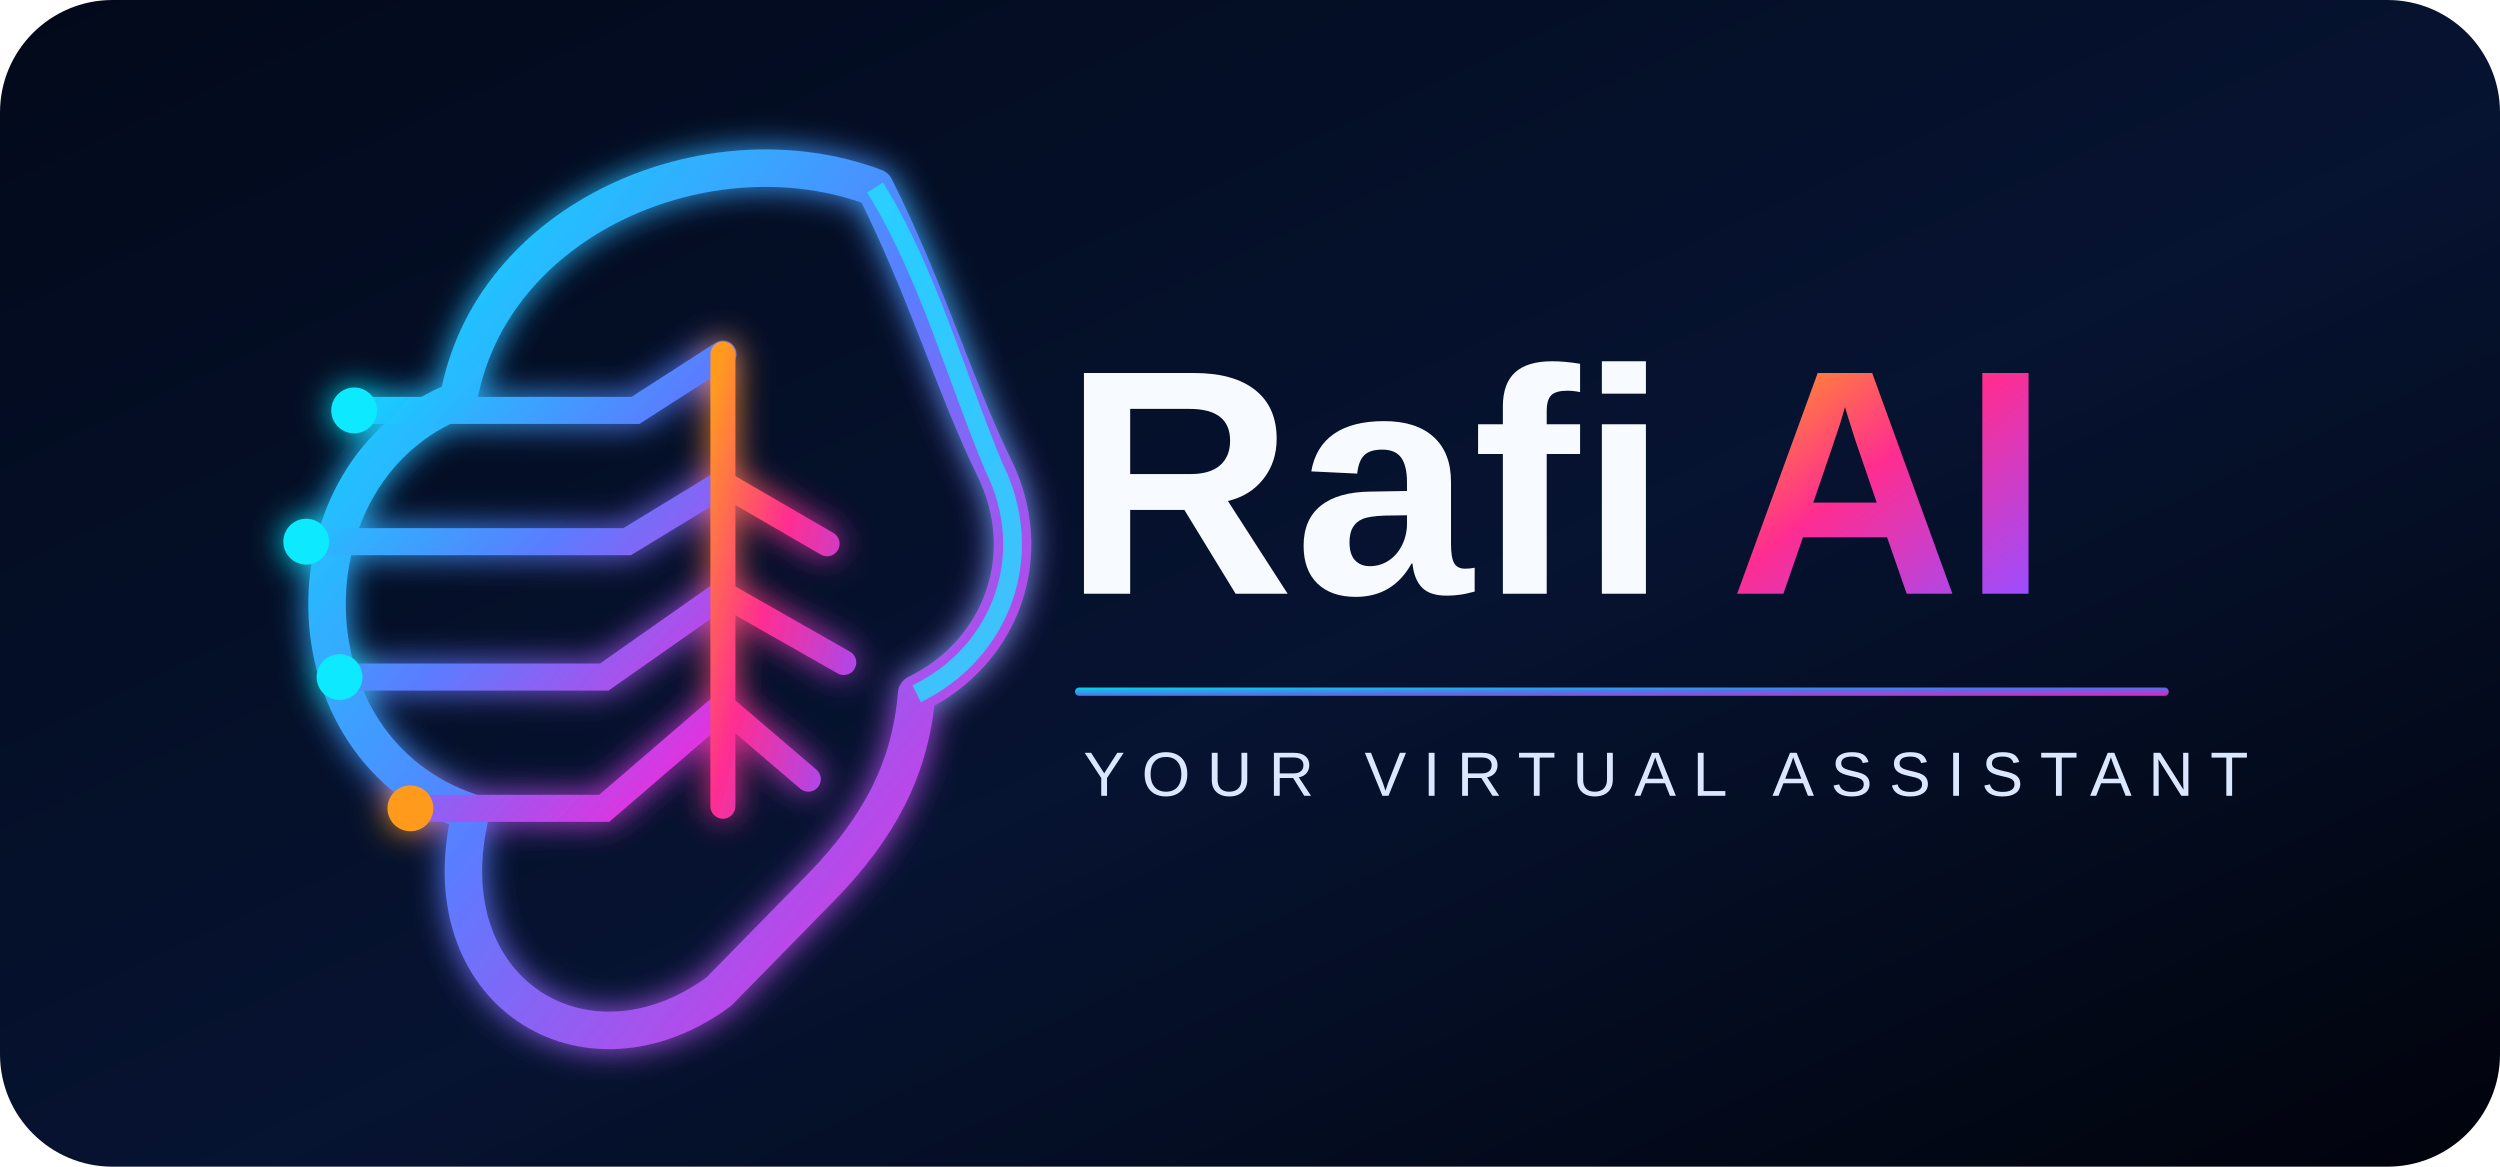
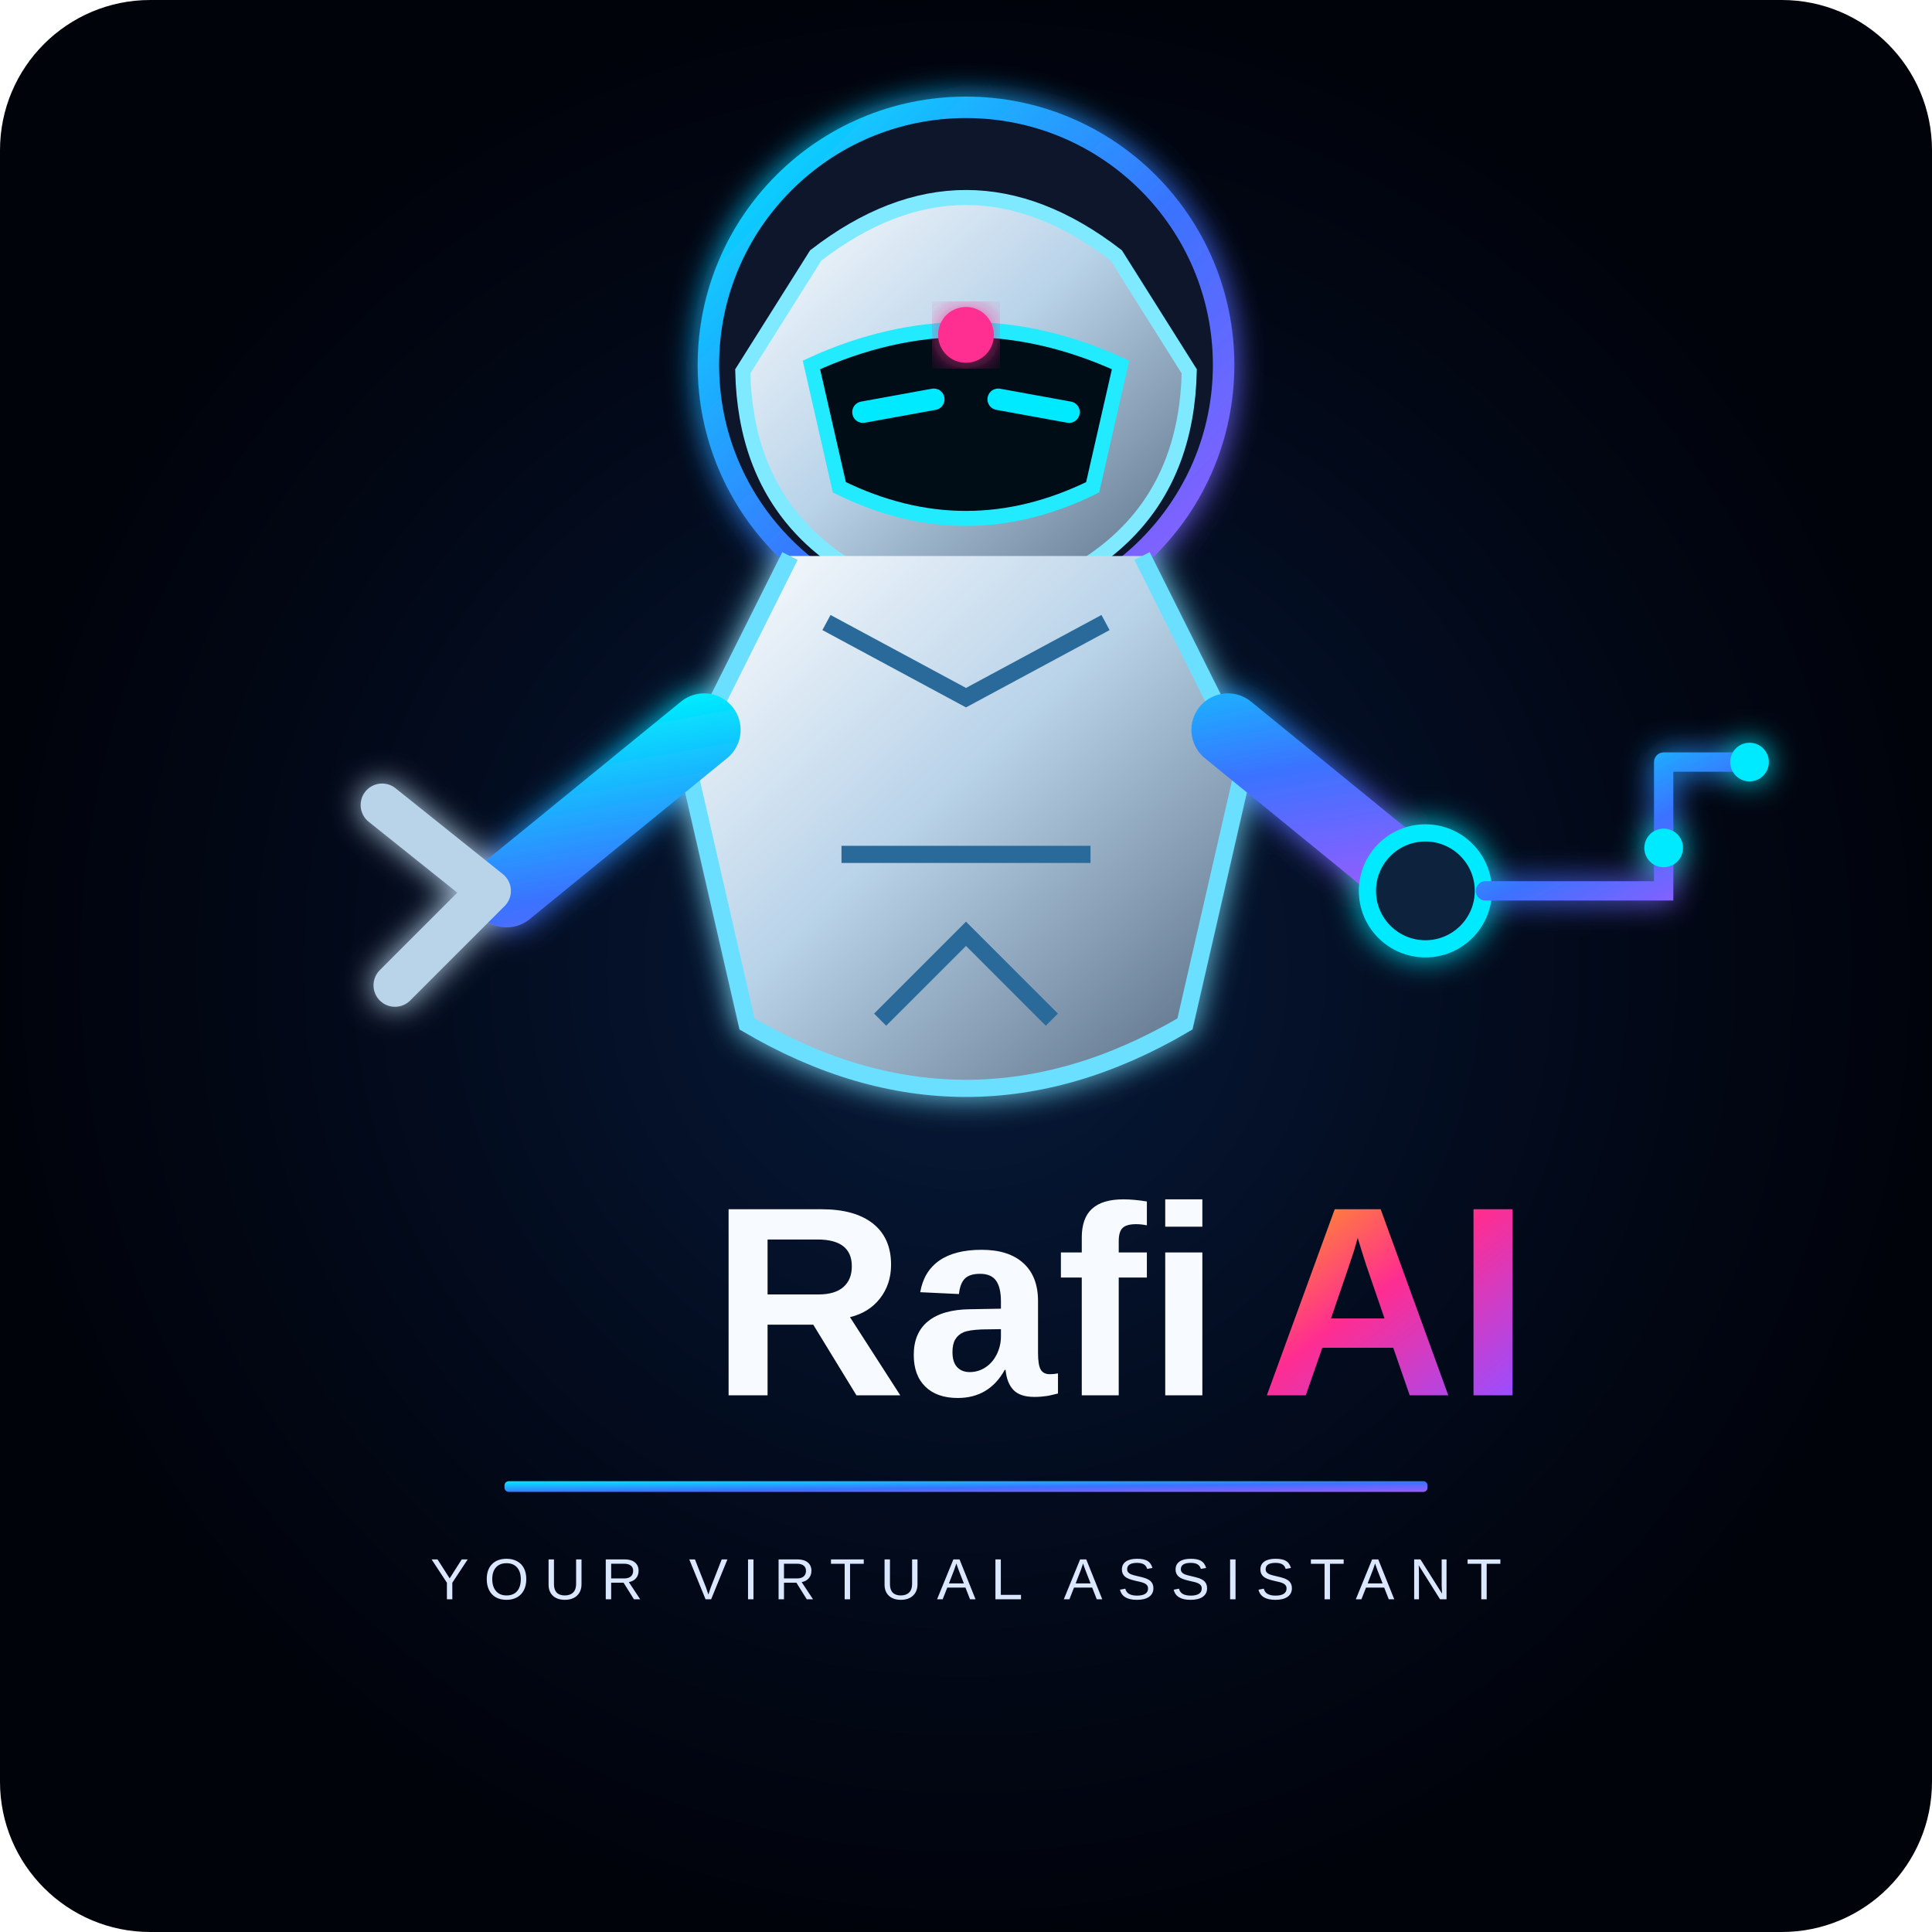
- <svg xmlns="http://www.w3.org/2000/svg" viewBox="0 0 1200 560" role="img" aria-labelledby="title desc">
+ <svg xmlns="http://www.w3.org/2000/svg" viewBox="0 0 900 900" role="img" aria-labelledby="t d">
  <defs>
-     <linearGradient id="bg" x1="0" y1="0" x2="1" y2="1">
-       <stop stop-color="#02091a" />
-       <stop offset=".55" stop-color="#061331" />
+     <radialGradient id="bg">
+       <stop stop-color="#071a3a" />
+       <stop offset=".7" stop-color="#020817" />
      <stop offset="1" stop-color="#01030b" />
+     </radialGradient>
+     <linearGradient id="armor" x1="0" y1="0" x2="1" y2="1">
+       <stop stop-color="#ffffff" />
+       <stop offset=".45" stop-color="#b9d3e9" />
+       <stop offset="1" stop-color="#53677d" />
    </linearGradient>
-     <linearGradient id="cyanPink" x1="0" y1="0" x2="1" y2="1">
+     <linearGradient id="blue" x1="0" y1="0" x2="1" y2="1">
      <stop stop-color="#00eaff" />
-       <stop offset=".5" stop-color="#5b7cff" />
-       <stop offset="1" stop-color="#ff22d8" />
+       <stop offset=".55" stop-color="#3b72ff" />
+       <stop offset="1" stop-color="#9b5cff" />
    </linearGradient>
-     <linearGradient id="warm" x1="0" y1="0" x2="1" y2="1">
+     <linearGradient id="ai" x1="0" y1="0" x2="1" y2="1">
      <stop stop-color="#ff9a1f" />
      <stop offset=".45" stop-color="#ff2d91" />
-       <stop offset="1" stop-color="#9c4dff" />
+       <stop offset="1" stop-color="#9b4dff" />
    </linearGradient>
-     <filter id="glow">
-       <feGaussianBlur stdDeviation="8" result="b" />
+     <filter id="g">
+       <feGaussianBlur stdDeviation="7" result="b" />
      <feMerge>
        <feMergeNode in="b" />
        <feMergeNode in="SourceGraphic" />
      </feMerge>
    </filter>
  </defs>
-   <rect width="1200" height="560" rx="54" fill="url(#bg)" />
-   <g transform="translate(55 55)" filter="url(#glow)">
-     <path d="M365 35C285 5 180 50 165 137C80 170 80 305 171 335C150 421 226 468 290 421L340 370C366 343 382 315 385 278C426 258 443 211 422 169C403 130 390 85 365 35Z" fill="none" stroke="url(#cyanPink)" stroke-width="18" stroke-linecap="round" stroke-linejoin="round" />
-     <path d="M115 142H250L292 115M92 205H246L292 177M108 270H235L292 230M142 333H235L292 284" fill="none" stroke="url(#cyanPink)" stroke-width="13" stroke-linecap="round" />
-     <path d="M292 115V332M292 177L342 206M292 230L350 263M292 284L333 319" fill="none" stroke="url(#warm)" stroke-width="12" stroke-linecap="round" />
-     <g fill="#09eaff">
-       <circle cx="115" cy="142" r="11" />
-       <circle cx="92" cy="205" r="11" />
-       <circle cx="108" cy="270" r="11" />
+   <rect width="900" height="900" rx="70" fill="url(#bg)" />
+   <g transform="translate(110 45)" filter="url(#g)">
+     <circle cx="340" cy="125" r="120" fill="#07152b" stroke="url(#blue)" stroke-width="10" />
+     <path d="M270 74Q340 20 410 74L444 128Q442 218 340 240Q238 218 236 128Z" fill="url(#armor)" stroke="#7fe9ff" stroke-width="7" />
+     <path d="M268 125Q340 92 412 125L399 182Q340 211 281 182Z" fill="#020817" stroke="#21eaff" stroke-width="7" />
+     <path d="M292 147L325 141M355 141L388 147" stroke="#00eaff" stroke-width="10" stroke-linecap="round" />
+     <circle cx="340" cy="111" r="13" fill="#ff2d91" filter="url(#g)" />
+     <path d="M258 214L210 310L238 432Q340 492 442 432L470 310L422 214" fill="url(#armor)" stroke="#6bdfff" stroke-width="8" />
+     <path d="M275 245L340 280L405 245M282 353H398M300 430L340 390L380 430" fill="none" stroke="#2a6b9b" stroke-width="8" />
+     <path d="M218 295L126 370M462 295L554 370" fill="none" stroke="url(#blue)" stroke-width="34" stroke-linecap="round" />
+     <path d="M118 370L68 330M118 370L74 414" fill="none" stroke="#b9d3e9" stroke-width="20" stroke-linecap="round" />
+     <circle cx="554" cy="370" r="27" fill="#0b203c" stroke="#00eaff" stroke-width="8" />
+     <path d="M582 370H665V310M665 310H705M665 310V350" fill="none" stroke="url(#blue)" stroke-width="9" stroke-linecap="round" />
+     <g fill="#00eaff">
+       <circle cx="705" cy="310" r="9" />
+       <circle cx="665" cy="350" r="9" />
    </g>
-     <g fill="#ff9a1f">
-       <circle cx="142" cy="333" r="11" />
-     </g>
-     <path d="M365 35C390 75 404 126 422 169C443 211 426 258 385 278" fill="none" stroke="#20dfff" stroke-width="9" opacity=".8" />
  </g>
-   <g font-family="Arial,Helvetica,sans-serif">
-     <text x="510" y="285" font-size="154" font-weight="800" fill="#f7fbff">Rafi</text>
-     <text x="830" y="285" font-size="154" font-weight="800" fill="url(#warm)">AI</text>
-     <rect x="516" y="330" width="525" height="4" rx="2" fill="url(#cyanPink)" opacity=".9" />
-     <text x="520" y="382" font-size="30" letter-spacing="8" fill="#dbe7ff">YOUR VIRTUAL ASSISTANT</text>
+   <g font-family="Arial,Helvetica,sans-serif" text-anchor="middle">
+     <text x="450" y="650" font-size="126" font-weight="800" fill="#f7fbff">Rafi</text>
+     <text x="650" y="650" font-size="126" font-weight="800" fill="url(#ai)">AI</text>
+     <rect x="235" y="690" width="430" height="5" rx="2" fill="url(#blue)" />
+     <text x="450" y="745" font-size="27" letter-spacing="7" fill="#dbe7ff">YOUR VIRTUAL ASSISTANT</text>
  </g>
</svg>
